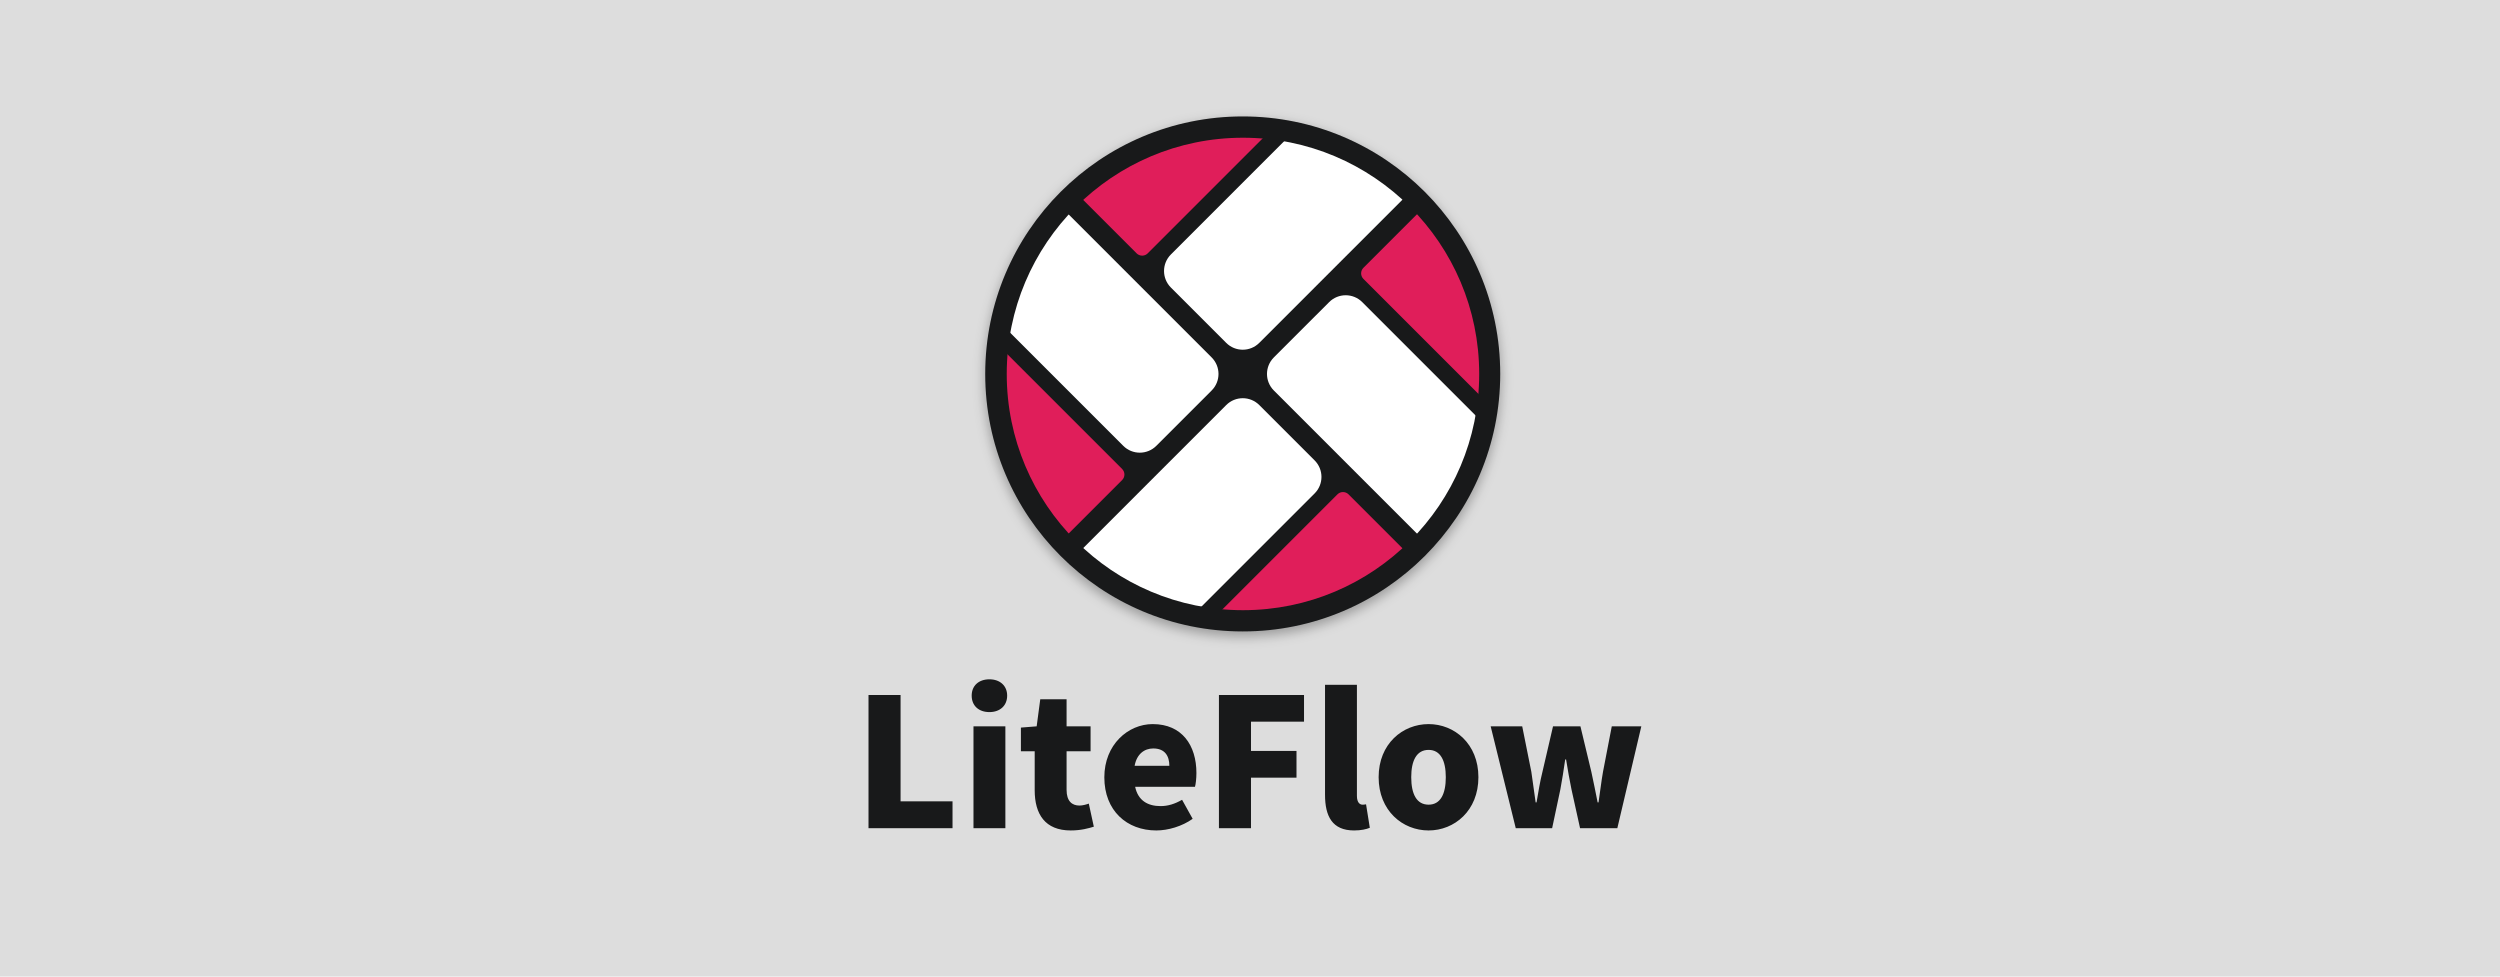
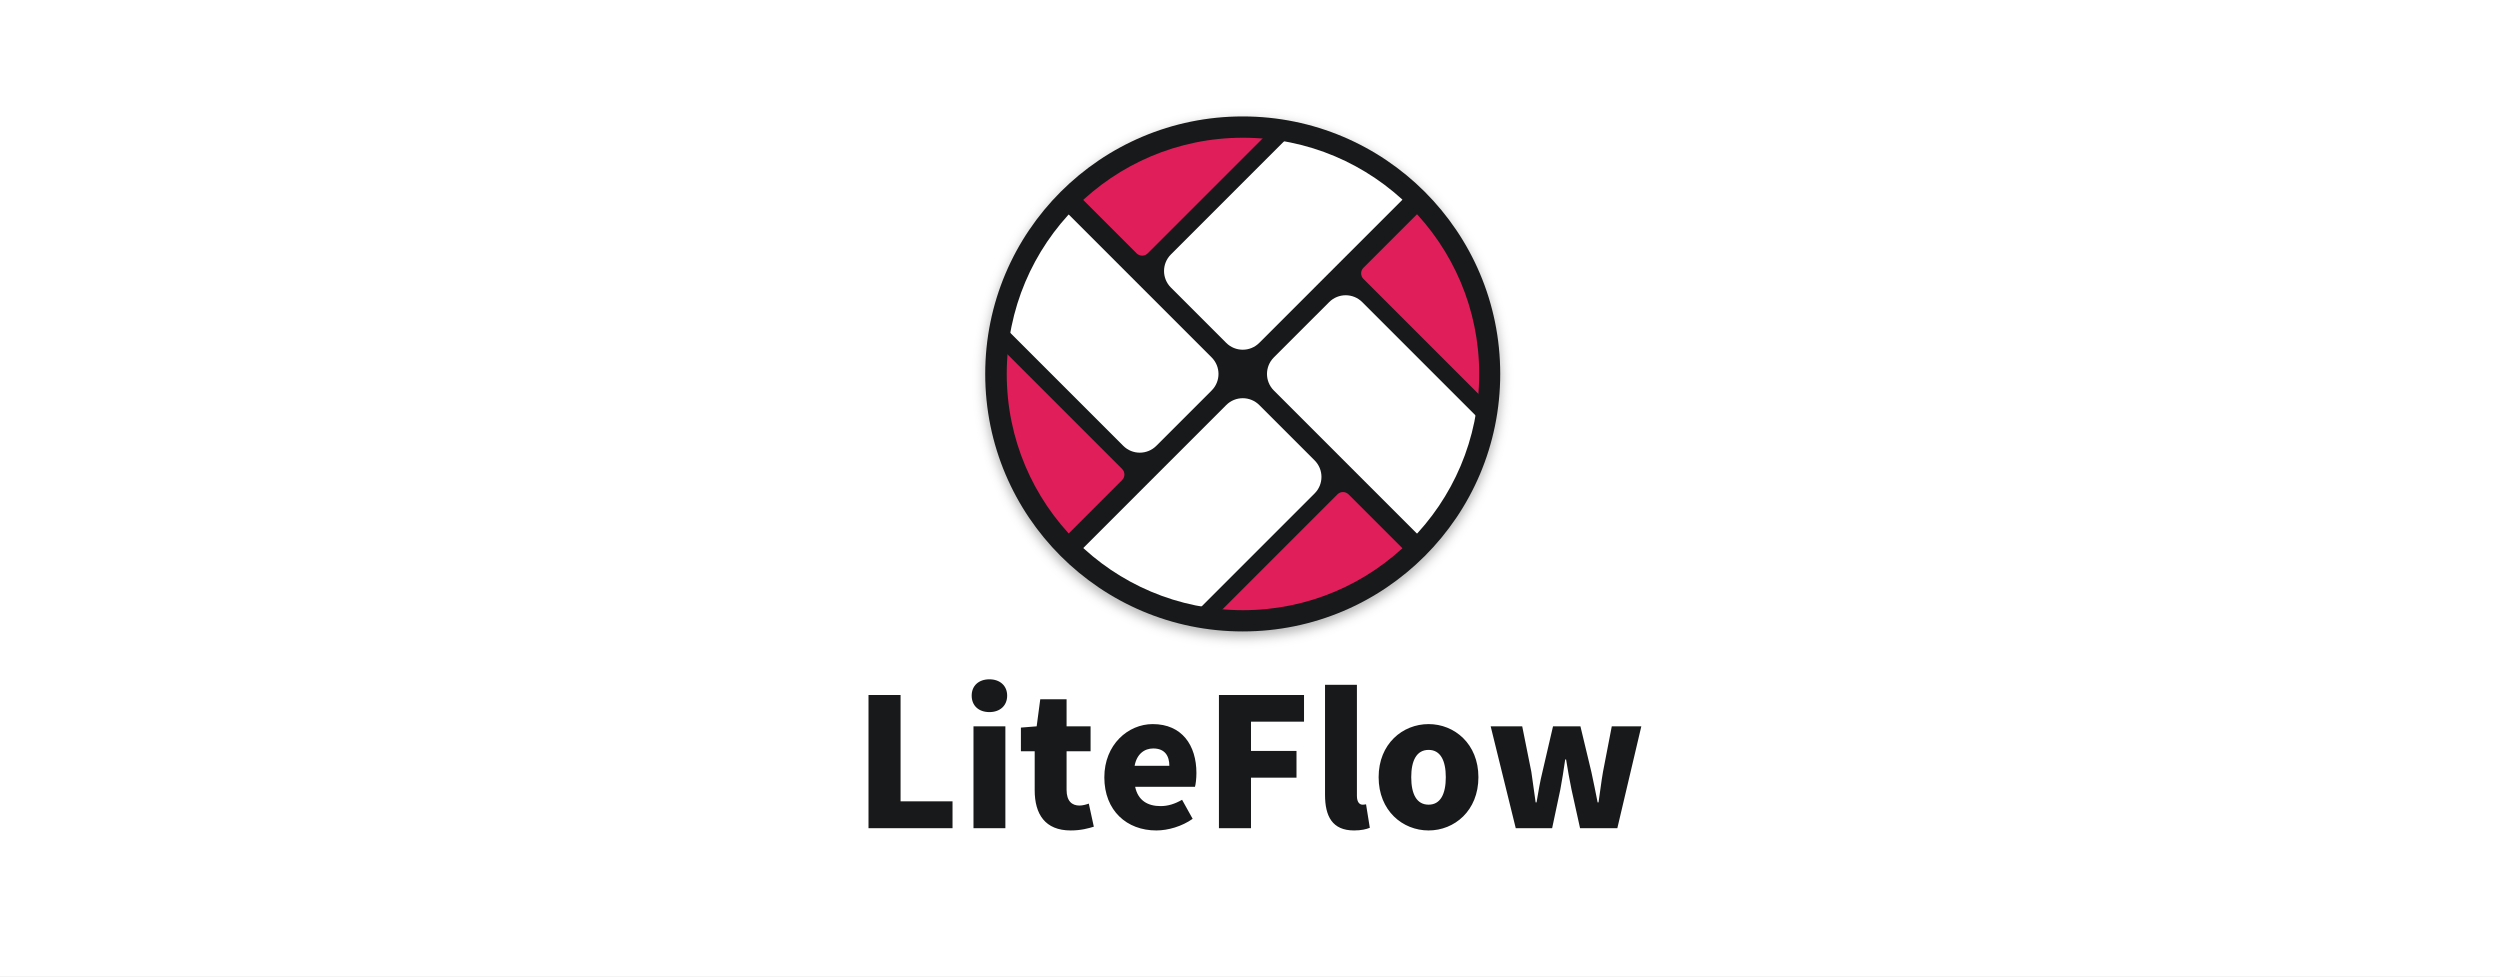
<svg xmlns="http://www.w3.org/2000/svg" fill="none" version="1.1" width="2233" height="872" viewBox="0 0 2233 872">
  <defs>
    <filter id="master_svg2_7_11" filterUnits="userSpaceOnUse" color-interpolation-filters="sRGB" x="851" y="79" width="528.44" height="518.04">
      <feFlood flood-opacity="0" result="BackgroundImageFix" />
      <feColorMatrix in="SourceAlpha" type="matrix" values="0 0 0 0 0 0 0 0 0 0 0 0 0 0 0 0 0 0 127 0" />
      <feOffset dy="4" dx="0" />
      <feGaussianBlur stdDeviation="5" />
      <feColorMatrix type="matrix" values="0 0 0 0 0 0 0 0 0 0 0 0 0 0 0 0 0 0 0.302 0" />
      <feBlend mode="normal" in2="BackgroundImageFix" result="effect1_dropShadow" />
      <feBlend mode="normal" in="SourceGraphic" in2="effect1_dropShadow" result="shape" />
    </filter>
    <mask id="master_svg3_7_16">
      <rect x="899.22" y="123.02" width="422" height="422" rx="210.981" fill="#FFFFFF" fill-opacity="1" />
    </mask>
  </defs>
  <clipPath id="master_svg0_7_02">
    <rect x="0" y="0" width="2233" height="872" rx="0" />
  </clipPath>
  <clipPath id="master_svg1_7_11">
    <rect x="861" y="85" width="508.44" height="498.04" rx="0" />
  </clipPath>
  <g clip-path="url(#master_svg0_7_02)" style="mix-blend-mode:passthrough">
-     <rect x="0" y="0" width="2233" height="872" rx="0" fill="#DDDDDD" fill-opacity="1" />
+     <rect x="0" y="0" width="2233" height="872" rx="0" fill="#FFFFFF" fill-opacity="1" />
    <g>
      <g filter="url(#master_svg2_7_11)">
        <g>
          <g style="mix-blend-mode:passthrough">
            <ellipse cx="1110" cy="334" rx="230" ry="230" fill="#18191A" fill-opacity="1" />
          </g>
          <g>
            <g mask="url(#master_svg3_7_16)">
              <g>
                <rect x="852.356" y="247.268" width="111.65" height="234.34" rx="20.87" transform="matrix(0.7071068,-0.7071068,0.7071068,0.7071068,74.80422,675.1297)" fill="#FFFFFF" fill-opacity="1" />
                <rect x="1123.027" y="334.02" width="111.65" height="234.34" rx="20.87" transform="matrix(0.7071068,-0.7071068,0.7071068,0.7071068,92.73916,891.9321)" fill="#FFFFFF" fill-opacity="1" />
                <rect x="1031.067" y="242.063" width="234.34" height="111.65" rx="20.87" transform="matrix(0.7071068,-0.7071068,0.7071068,0.7071068,130.8279,799.9734)" fill="#FFFFFF" fill-opacity="1" />
                <rect x="944.325" y="512.735" width="234.34" height="111.65" rx="20.87" transform="matrix(0.7071068,-0.7071068,0.7071068,0.7071068,-85.97161,817.9154)" fill="#FFFFFF" fill-opacity="1" />
                <path d="M1015.26,226.32L940.26,151.32C935.91,146.96,1013.26,111.19,1019.44,111.19L1086.44,88.19C1092.63,88.19,1164.21,87.19,1159.83,91.58L1025.11,226.32C1022.382,229.021,1017.988,229.021,1015.26,226.32Z" fill="#E01E5A" fill-opacity="1" />
                <path d="M1217.78,239.24L1304.13,152.9C1308.51,148.51,1328.44,203,1328.44,209.2L1369.44,337.2C1369.44,343.4,1347.55,378.85,1343.17,374.47L1217.78,249.08C1215.086,246.353,1215.086,241.967,1217.78,239.24Z" fill="#E01E5A" fill-opacity="1" />
                <path d="M1204.48,441.52L1287.8,524.84C1292.18,529.22,1274.63,533.2,1268.44,533.2L1127.44,575.2C1121.24,575.2,1056.32,579.84,1060.7,575.46L1194.64,441.52C1197.367,438.826,1201.753,438.826,1204.48,441.52Z" fill="#E01E5A" fill-opacity="1" />
                <path d="M1002.31,428.76L932.65,498.42C928.27,502.8,925.44,489.42,925.44,483.2L889.44,333.2C889.44,327.01,884.13,300.74,888.51,305.13L1002.31,418.92C1005.004,421.647,1005.004,426.033,1002.31,428.76Z" fill="#E01E5A" fill-opacity="1" />
              </g>
            </g>
          </g>
        </g>
      </g>
      <g style="mix-blend-mode:passthrough">
        <path d="M775.75,739.76L850.797,739.76L850.797,715.76L804.391,715.76L804.391,620.76L775.75,620.76L775.75,739.76ZM869.516,739.76L898,739.76L898,648.76L869.516,648.76L869.516,739.76ZM883.75,636.041C893.188,636.041,899.594,630.291,899.594,621.322C899.594,612.526,893.188,606.76,883.75,606.76C874.156,606.76,867.906,612.526,867.906,621.322C867.906,630.291,874.156,636.041,883.75,636.041ZM956.359,741.76C965.641,741.76,972.188,739.854,977,738.401L972.516,717.776C970.281,718.572,967.078,719.526,964.188,719.526C957.469,719.526,952.672,715.557,952.672,705.526L952.672,671.01L974.109,671.01L974.109,648.76L952.672,648.76L952.672,624.604L929.156,624.604L925.953,648.76L911.875,649.885L911.875,671.01L924.188,671.01L924.188,705.854C924.188,727.213,933.469,741.76,956.359,741.76ZM1032.797,741.76C1043.359,741.76,1055.828,738.088,1065.281,731.369L1055.828,714.369C1049.281,718.119,1043.188,720.01,1036.641,720.01C1025.109,720.01,1016.469,714.994,1013.906,702.76L1067.359,702.76C1068,700.526,1068.641,695.572,1068.641,690.447C1068.641,665.807,1055.828,646.76,1029.594,646.76C1007.672,646.76,986.391,665.01,986.391,694.291C986.391,724.166,1006.547,741.76,1032.797,741.76ZM1013.438,684.041C1015.359,673.432,1022.234,668.526,1030.078,668.526C1040.469,668.526,1044.469,675.182,1044.469,684.041L1013.438,684.041ZM1088.75,739.76L1117.391,739.76L1117.391,694.604L1158.031,694.604L1158.031,670.76L1117.391,670.76L1117.391,644.604L1164.75,644.604L1164.75,620.76L1088.75,620.76L1088.75,739.76ZM1209.438,741.76C1215.828,741.76,1220.469,740.651,1223.516,739.369L1220.156,718.401C1218.547,718.729,1217.906,718.729,1216.953,718.729C1214.719,718.729,1212,716.963,1212,710.885L1212,611.682L1183.516,611.682L1183.516,709.932C1183.516,728.963,1189.906,741.76,1209.438,741.76ZM1276.031,741.76C1299.078,741.76,1320.516,724.166,1320.516,694.182C1320.516,664.369,1299.078,646.76,1276.031,646.76C1252.828,646.76,1231.391,664.369,1231.391,694.182C1231.391,724.166,1252.828,741.76,1276.031,741.76ZM1276.031,718.729C1265.312,718.729,1260.516,709.229,1260.516,694.182C1260.516,679.307,1265.312,669.807,1276.031,669.807C1286.594,669.807,1291.391,679.307,1291.391,694.182C1291.391,709.229,1286.594,718.729,1276.031,718.729ZM1353.875,739.76L1386.359,739.76L1393.719,705.057C1395.312,696.588,1396.594,688.276,1398.031,678.369L1398.828,678.369C1400.438,688.276,1401.875,696.588,1403.641,705.057L1411.312,739.76L1444.594,739.76L1466.031,648.76L1439.641,648.76L1431.797,689.401C1430.188,698.51,1429.234,707.463,1427.797,716.729L1427,716.729C1425.078,707.463,1423.469,698.51,1421.391,689.401L1411.641,648.76L1387.156,648.76L1377.719,689.401C1375.469,698.354,1374.031,707.463,1372.438,716.729L1371.641,716.729C1370.188,707.463,1369.234,698.51,1367.797,689.401L1359.641,648.76L1331.469,648.76L1353.875,739.76Z" fill="#18191A" fill-opacity="1" />
      </g>
    </g>
  </g>
</svg>
